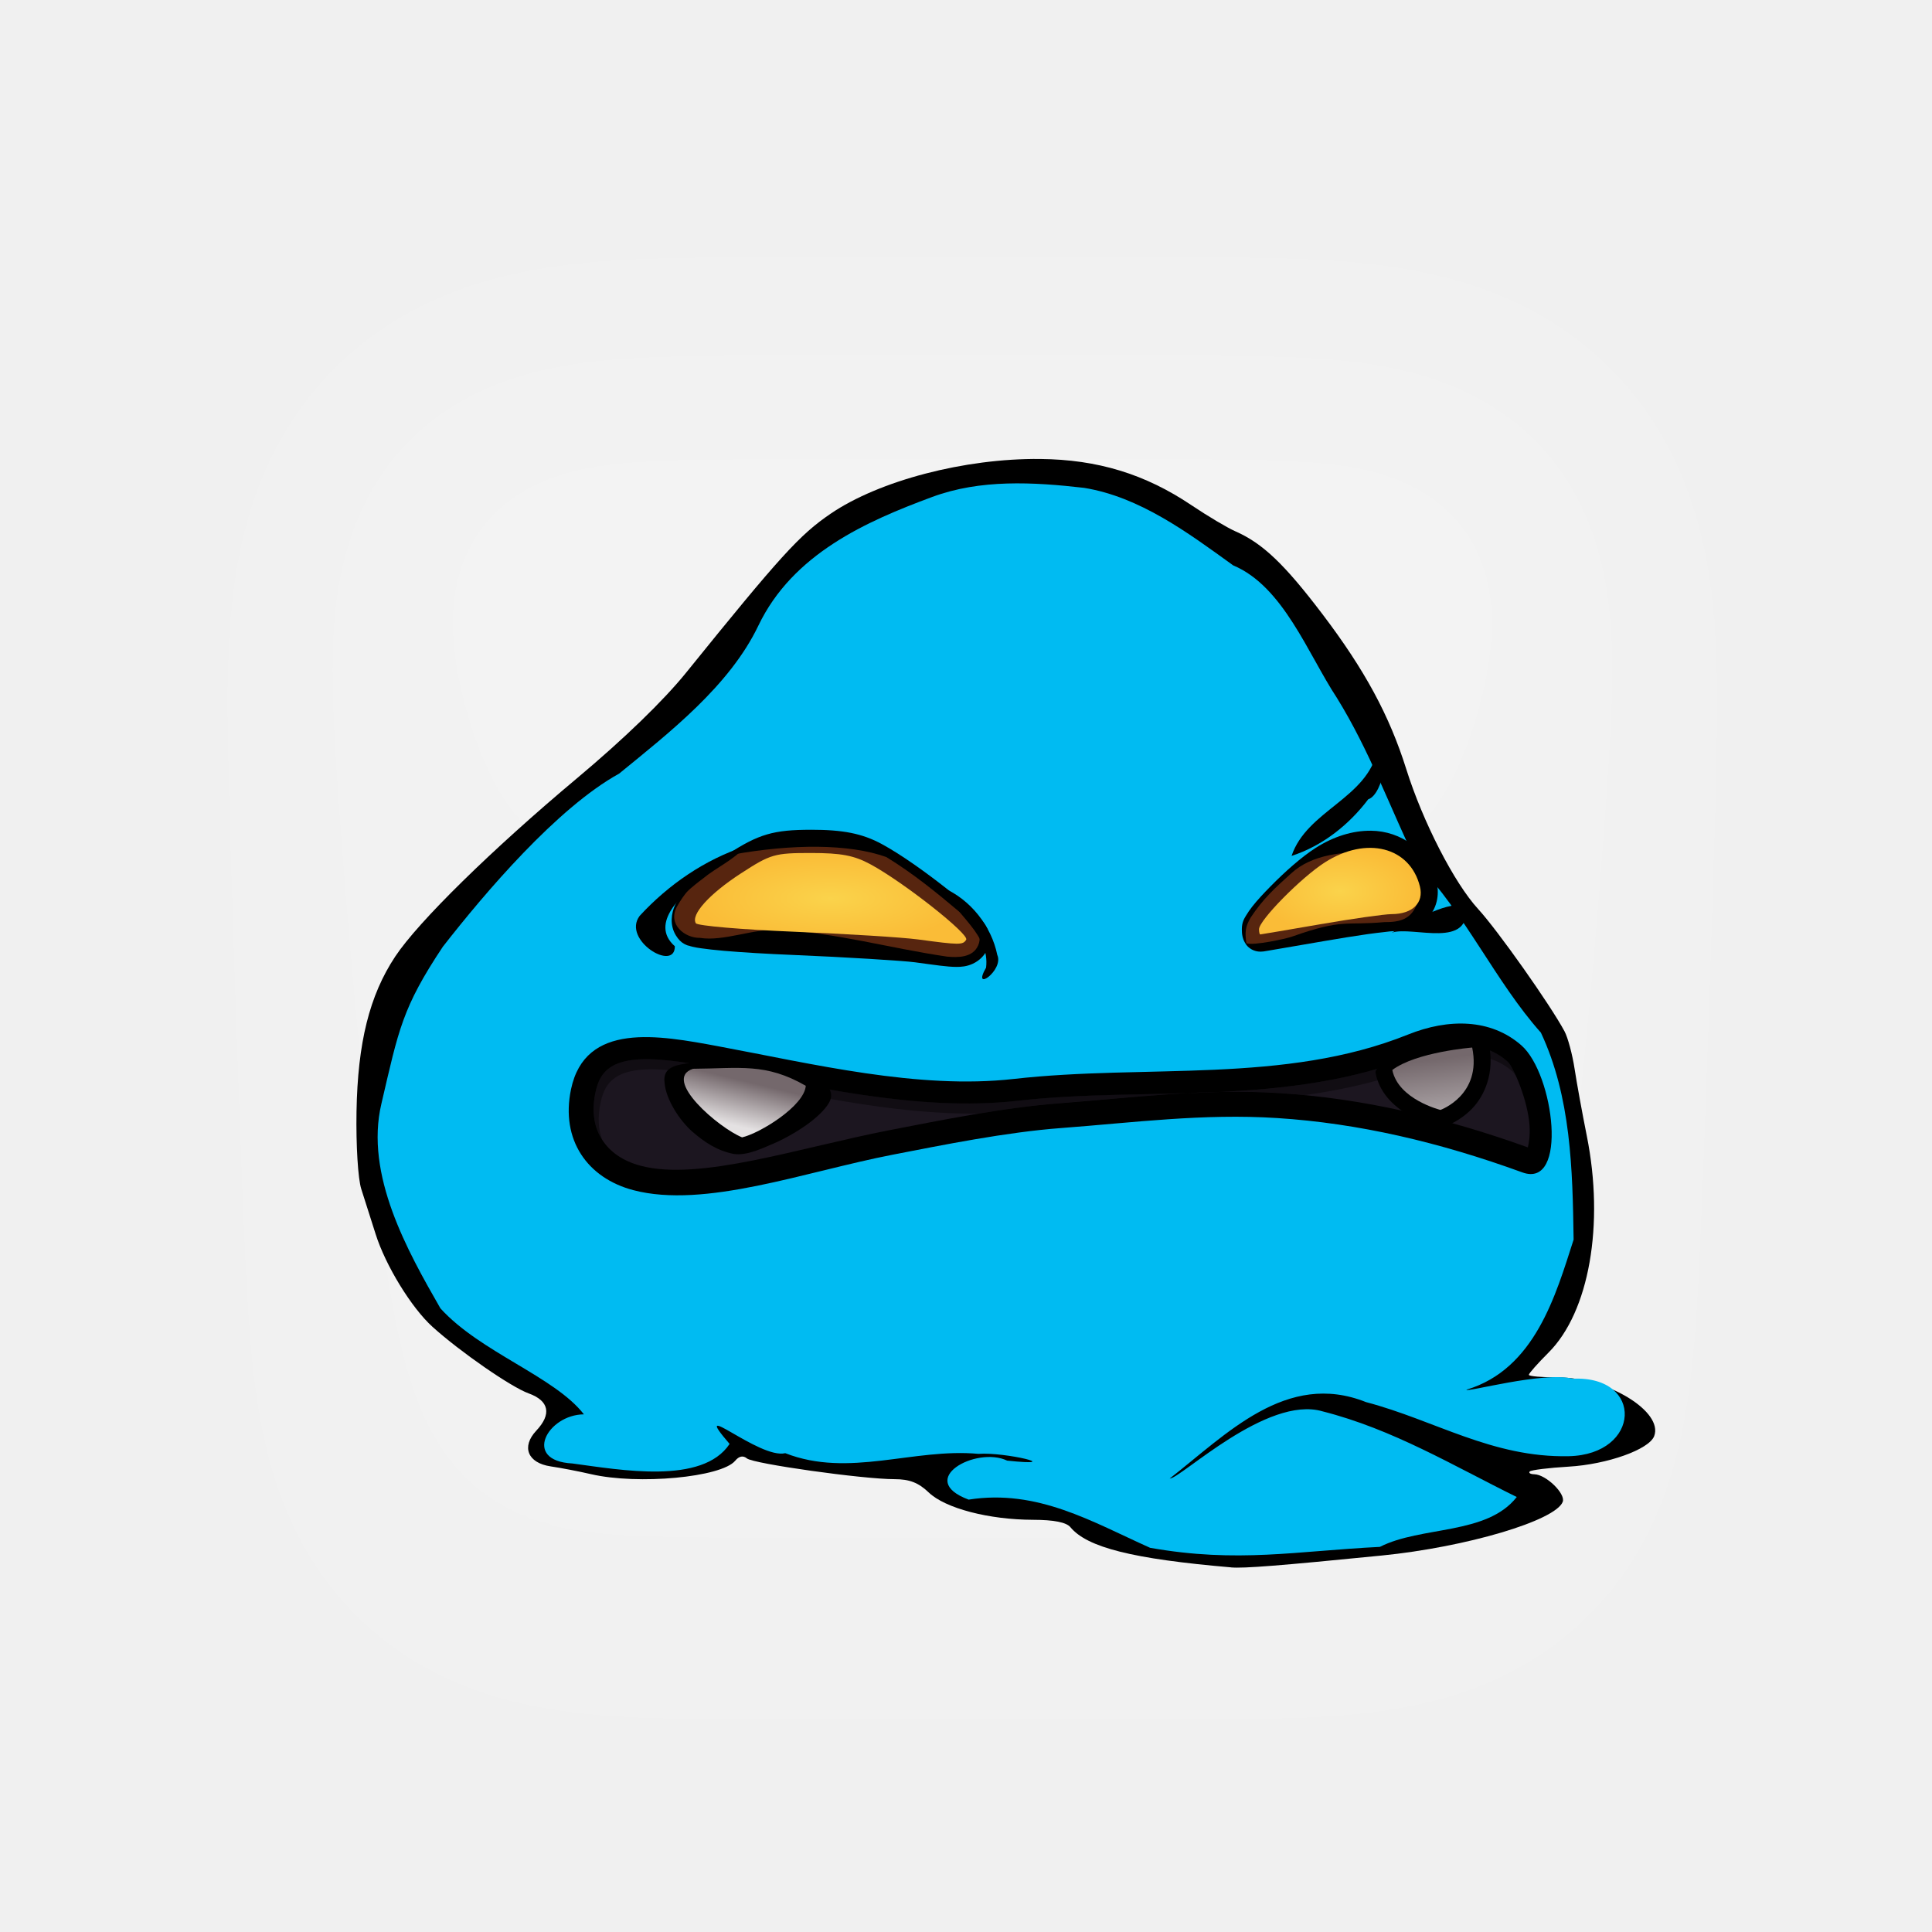
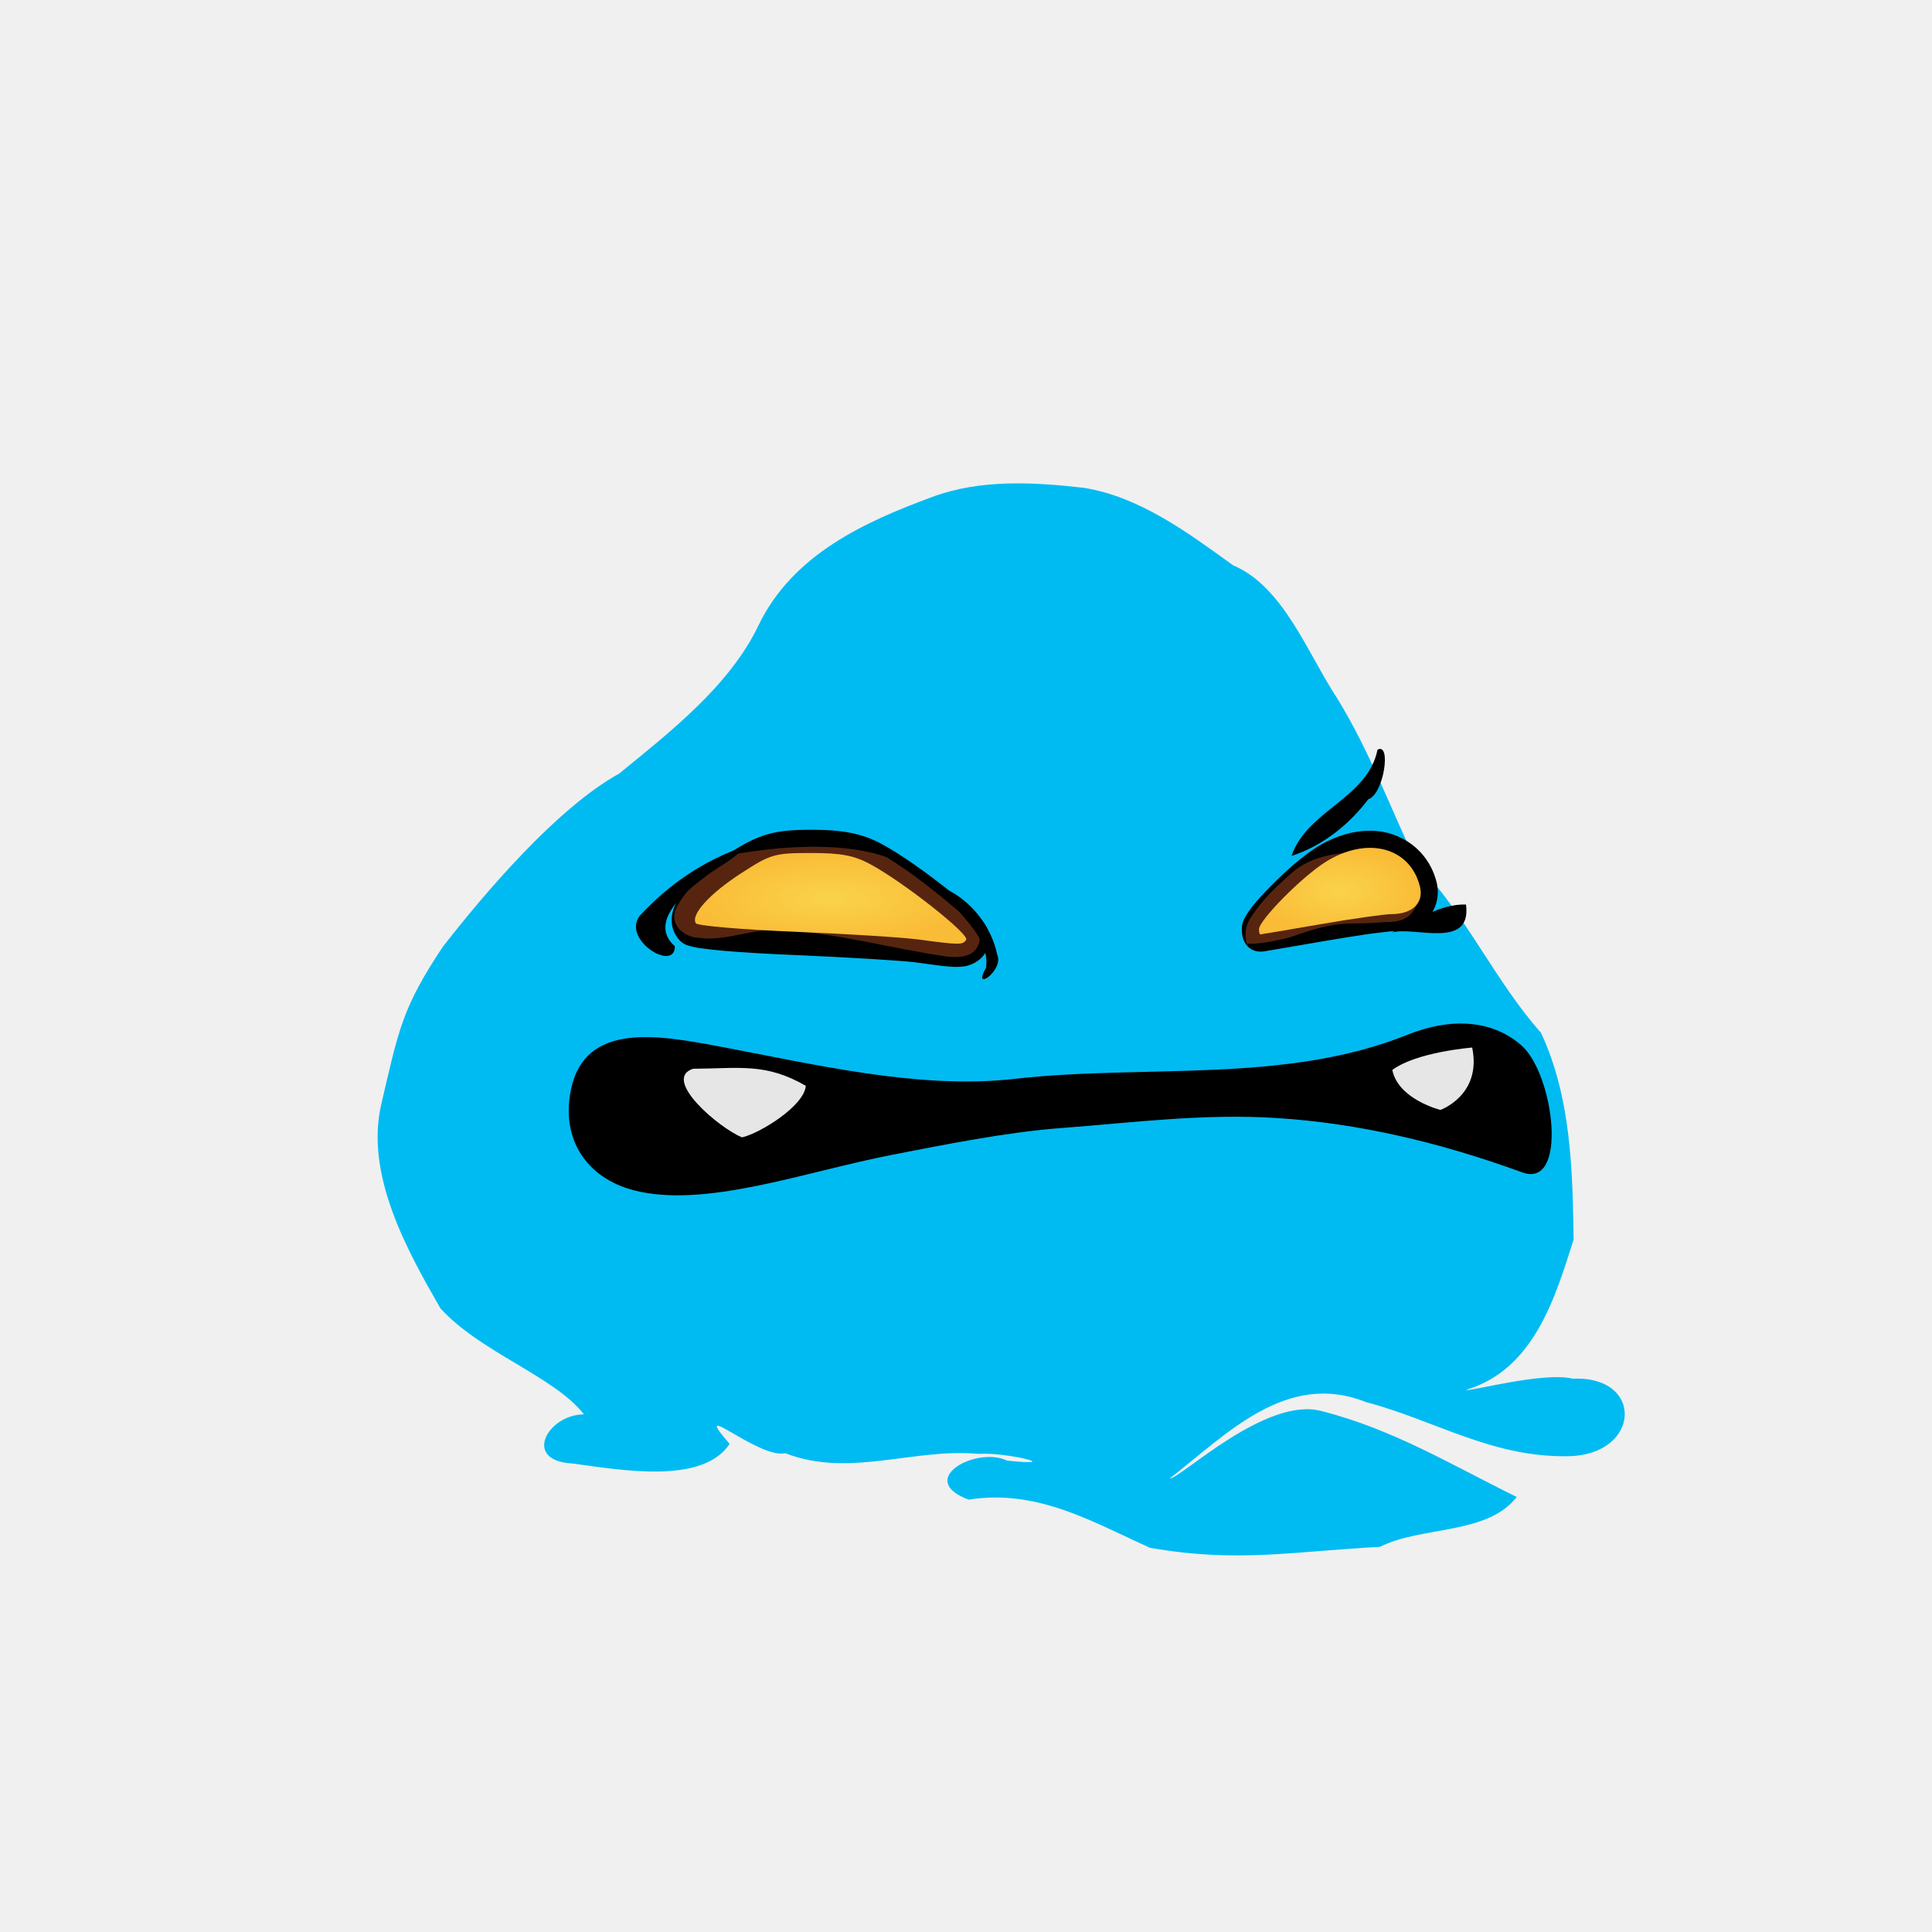
<svg xmlns="http://www.w3.org/2000/svg" xmlns:xlink="http://www.w3.org/1999/xlink" version="1.0" width="128" height="128" id="svg2408">
  <defs id="defs2410">
    <linearGradient id="linearGradient4411">
      <stop id="stop4413" style="stop-color:#806451;stop-opacity:1" offset="0" />
      <stop id="stop4415" style="stop-color:#c5a590;stop-opacity:1" offset="1" />
    </linearGradient>
    <linearGradient id="linearGradient4137">
      <stop id="stop4139" style="stop-color:#fad34b;stop-opacity:1" offset="0" />
      <stop id="stop4141" style="stop-color:#fabc37;stop-opacity:1" offset="1" />
    </linearGradient>
    <linearGradient id="linearGradient4096">
      <stop id="stop4098" style="stop-color:#74686c;stop-opacity:1" offset="0" />
      <stop id="stop4100" style="stop-color:#e4e1e2;stop-opacity:1" offset="1" />
    </linearGradient>
    <linearGradient id="linearGradient4072">
      <stop id="stop4074" style="stop-color:#3d566e;stop-opacity:1" offset="0" />
      <stop id="stop4076" style="stop-color:#3d566e;stop-opacity:0" offset="1" />
    </linearGradient>
    <linearGradient id="linearGradient4015">
      <stop id="stop4017" style="stop-color:#ffffff;stop-opacity:1" offset="0" />
      <stop id="stop4019" style="stop-color:#ffffff;stop-opacity:0" offset="1" />
    </linearGradient>
    <linearGradient x1="45.448" y1="92.54" x2="45.448" y2="7.017" id="ButtonShadow" gradientUnits="userSpaceOnUse" gradientTransform="scale(1.005865,0.994169)">
      <stop id="stop3750" style="stop-color:#000000;stop-opacity:1" offset="0" />
      <stop id="stop3752" style="stop-color:#000000;stop-opacity:0.588" offset="1" />
    </linearGradient>
    <linearGradient id="linearGradient3737">
      <stop id="stop3739" style="stop-color:#ffffff;stop-opacity:1" offset="0" />
      <stop id="stop3741" style="stop-color:#ffffff;stop-opacity:0" offset="1" />
    </linearGradient>
    <filter id="filter3174" style="color-interpolation-filters:sRGB">
      <feGaussianBlur id="feGaussianBlur3176" stdDeviation="1.71" />
    </filter>
    <linearGradient x1="36.357" y1="6" x2="36.357" y2="63.893" id="linearGradient3188" xlink:href="#linearGradient3737" gradientUnits="userSpaceOnUse" />
    <filter x="-0.192" y="-0.192" width="1.384" height="1.384" id="filter3794" style="color-interpolation-filters:sRGB">
      <feGaussianBlur id="feGaussianBlur3796" stdDeviation="5.28" />
    </filter>
    <linearGradient x1="48" y1="20.221" x2="48" y2="138.661" id="linearGradient3613" xlink:href="#linearGradient3737" gradientUnits="userSpaceOnUse" />
    <radialGradient cx="48" cy="90.172" r="42" fx="48" fy="90.172" id="radialGradient3619" xlink:href="#linearGradient3737" gradientUnits="userSpaceOnUse" gradientTransform="matrix(1.157313,0,0,0.9959077,-7.551021,0.1971319)" />
    <clipPath id="clipPath3613">
      <rect width="84" height="84" rx="6" ry="6" x="6" y="6" id="rect3615" style="fill:#ffffff;fill-opacity:1;fill-rule:nonzero;stroke:none" />
    </clipPath>
    <linearGradient x1="48" y1="90" x2="48" y2="5.988" id="linearGradient3617" xlink:href="#linearGradient4411" gradientUnits="userSpaceOnUse" />
    <linearGradient x1="45.448" y1="92.54" x2="45.448" y2="7.017" id="ButtonShadow-0" gradientUnits="userSpaceOnUse" gradientTransform="matrix(1.005865,0,0,0.994169,100,0)">
      <stop id="stop3750-8" style="stop-color:#000000;stop-opacity:1" offset="0" />
      <stop id="stop3752-5" style="stop-color:#000000;stop-opacity:0.588" offset="1" />
    </linearGradient>
    <linearGradient x1="32.251" y1="6.132" x2="32.251" y2="90.239" id="linearGradient3780" xlink:href="#ButtonShadow-0" gradientUnits="userSpaceOnUse" gradientTransform="matrix(1.02381,0,0,1.011905,-1.142857,-98.07143)" />
    <linearGradient x1="32.251" y1="6.132" x2="32.251" y2="90.239" id="linearGradient3772" xlink:href="#ButtonShadow-0" gradientUnits="userSpaceOnUse" gradientTransform="matrix(1.02381,0,0,1.011905,-1.142857,-98.07143)" />
    <linearGradient x1="32.251" y1="6.132" x2="32.251" y2="90.239" id="linearGradient3725" xlink:href="#ButtonShadow-0" gradientUnits="userSpaceOnUse" gradientTransform="matrix(1.02381,0,0,1.011905,-1.142857,-98.07143)" />
    <linearGradient x1="32.251" y1="6.132" x2="32.251" y2="90.239" id="linearGradient3721" xlink:href="#ButtonShadow-0" gradientUnits="userSpaceOnUse" gradientTransform="translate(0,-97)" />
    <linearGradient x1="32.251" y1="6.132" x2="32.251" y2="90.239" id="linearGradient3026" xlink:href="#ButtonShadow-0" gradientUnits="userSpaceOnUse" gradientTransform="matrix(1.02381,0,0,1.011905,-1.142857,-98.07143)" />
    <radialGradient cx="-495.987" cy="-87.835" r="88.031" fx="-495.987" fy="-87.835" id="radialGradient4289" xlink:href="#linearGradient4072" gradientUnits="userSpaceOnUse" gradientTransform="matrix(1,0,0,1.020044,1.206079,30.1295)" />
    <radialGradient cx="-174.58" cy="109.858" r="8.887" fx="-174.58" fy="109.858" id="radialGradient4291" xlink:href="#linearGradient4015" gradientUnits="userSpaceOnUse" gradientTransform="matrix(1.404554,-0.00938817,0.00459488,0.7838063,70.12215,22.11161)" />
    <radialGradient cx="-174.58" cy="109.858" r="8.887" fx="-174.58" fy="109.858" id="radialGradient4293" xlink:href="#linearGradient4015" gradientUnits="userSpaceOnUse" gradientTransform="matrix(1.522166,0.05440008,-0.01699086,0.5420694,93.02617,59.80447)" />
    <radialGradient cx="-174.58" cy="109.858" r="8.887" fx="-174.58" fy="109.858" id="radialGradient4295" xlink:href="#linearGradient4015" gradientUnits="userSpaceOnUse" gradientTransform="matrix(1.366482,-0.03305183,0.01875702,0.7636948,61.91967,20.18982)" />
    <radialGradient cx="-174.58" cy="109.858" r="8.887" fx="-174.58" fy="109.858" id="radialGradient4297" xlink:href="#linearGradient4015" gradientUnits="userSpaceOnUse" gradientTransform="matrix(1.366482,-0.03305183,0.01875702,0.7636948,61.91967,20.18982)" />
    <radialGradient cx="-174.58" cy="109.858" r="8.887" fx="-174.58" fy="109.858" id="radialGradient4299" xlink:href="#linearGradient4015" gradientUnits="userSpaceOnUse" gradientTransform="matrix(1.074488,0.00593562,0.00544351,0.6064857,12.40614,44.2669)" />
    <linearGradient x1="-516.703" y1="20.883" x2="-518.813" y2="29.6" id="linearGradient4301" xlink:href="#linearGradient4096" gradientUnits="userSpaceOnUse" gradientTransform="translate(1.206079,10.65369)" />
    <linearGradient x1="-130.897" y1="16.473" x2="-128.056" y2="38.053" id="linearGradient4303" xlink:href="#linearGradient4096" gradientUnits="userSpaceOnUse" gradientTransform="translate(-248.7939,10.65369)" />
    <radialGradient cx="-500.147" cy="-15.093" r="26.65" fx="-500.147" fy="-15.093" id="radialGradient4305" xlink:href="#linearGradient4137" gradientUnits="userSpaceOnUse" gradientTransform="matrix(1,0,0,0.3342273,1.206079,0.6052216)" />
    <radialGradient cx="-400.115" cy="-16.508" r="15.885" fx="-400.115" fy="-16.508" id="radialGradient4307" xlink:href="#linearGradient4137" gradientUnits="userSpaceOnUse" gradientTransform="matrix(1,0,0,0.5352161,1.206079,2.980894)" />
    <clipPath id="clipPath4401">
      <rect width="84" height="84" rx="6" ry="6" x="-87.64" y="7.982" transform="matrix(0,-1,1,0,0,0)" id="rect4403" style="fill:#ff00ff;fill-opacity:1;fill-rule:nonzero;stroke:none" />
    </clipPath>
    <radialGradient xlink:href="#linearGradient4137" id="radialGradient3081" gradientUnits="userSpaceOnUse" gradientTransform="matrix(0.3372746,0,0,0.1805148,223.7192,62.01991)" cx="-400.115" cy="-16.508" fx="-400.115" fy="-16.508" r="15.885" />
    <radialGradient xlink:href="#linearGradient4137" id="radialGradient3084" gradientUnits="userSpaceOnUse" gradientTransform="matrix(0.3372746,0,0,0.1127264,223.7192,61.21865)" cx="-500.147" cy="-15.093" fx="-500.147" fy="-15.093" r="26.65" />
-     <linearGradient xlink:href="#linearGradient4096" id="linearGradient3091" gradientUnits="userSpaceOnUse" gradientTransform="matrix(0.3372746,0,0,0.3372746,139.4006,64.60775)" x1="-130.897" y1="16.473" x2="-128.056" y2="38.053" />
-     <linearGradient xlink:href="#linearGradient4096" id="linearGradient3095" gradientUnits="userSpaceOnUse" gradientTransform="matrix(0.3372746,0,0,0.3372746,223.7192,64.60775)" x1="-516.703" y1="20.883" x2="-518.813" y2="29.6" />
    <radialGradient xlink:href="#linearGradient4072" id="radialGradient3102" gradientUnits="userSpaceOnUse" gradientTransform="matrix(0.3372746,0,0,0.3440349,196.8718,37.82051)" cx="-495.987" cy="-87.835" fx="-495.987" fy="-87.835" r="88.031" />
  </defs>
  <g id="layer2" style="display:none" transform="translate(0,32)">
    <rect width="86" height="85" rx="6" ry="6" x="5" y="7" id="rect3745" style="opacity:0.9;fill:url(#ButtonShadow);fill-opacity:1;fill-rule:nonzero;stroke:none;filter:url(#filter3174)" />
  </g>
-   <g id="layer5" style="display:inline" transform="matrix(1.303759,0,0,1.303759,1.842653,4.285983)">
-     <rect width="66" height="66" rx="12" ry="12" x="15" y="15" clip-path="url(#clipPath3613)" id="rect3171" style="opacity:0.2;fill:url(#linearGradient3613);fill-opacity:1;fill-rule:nonzero;stroke:#ffffff;stroke-width:0.5;stroke-linecap:round;stroke-linejoin:miter;stroke-miterlimit:4;stroke-dasharray:none;stroke-dashoffset:0;stroke-opacity:1;filter:url(#filter3794)" />
-   </g>
-   <path d="m 81.558,103.842 c -6.502,-0.558 -9.523,-1.313 -10.642,-2.662 -0.268,-0.323 -1.09,-0.486 -2.468,-0.489 -2.945,-0.008 -5.82,-0.761 -6.917,-1.811 -0.678,-0.649 -1.274,-0.881 -2.265,-0.881 -2.101,0 -9.351,-1.02 -9.78,-1.375 -0.251,-0.208 -0.521,-0.155 -0.777,0.153 -0.914,1.101 -6.43,1.614 -9.558,0.889 -0.791,-0.183 -1.991,-0.415 -2.666,-0.514 -1.527,-0.225 -1.959,-1.298 -0.953,-2.369 1.03,-1.096 0.848,-1.977 -0.509,-2.468 -1.167,-0.422 -4.535,-2.753 -6.367,-4.408 -1.393,-1.257 -3.114,-4.065 -3.77,-6.147 -0.312,-0.993 -0.74,-2.336 -0.951,-2.985 -0.216,-0.667 -0.353,-2.9 -0.315,-5.131 0.079,-4.569 0.86,-7.7 2.563,-10.27 1.528,-2.308 6.397,-7.083 12.035,-11.805 3.124,-2.617 5.743,-5.151 7.251,-7.018 6.232,-7.713 7.509,-9.118 9.558,-10.514 3.222,-2.196 8.891,-3.678 13.883,-3.629 3.81,0.037 6.953,0.997 10.023,3.06 1.073,0.721 2.383,1.5 2.91,1.731 1.802,0.789 3.25,2.167 5.774,5.492 2.8,3.689 4.435,6.712 5.55,10.259 1.101,3.504 3.183,7.557 4.763,9.275 1.29,1.402 4.788,6.354 5.724,8.104 0.221,0.413 0.521,1.529 0.666,2.479 0.145,0.95 0.509,2.95 0.809,4.444 1.179,5.876 0.158,11.666 -2.53,14.355 -0.721,0.721 -1.31,1.386 -1.31,1.479 0,0.093 0.873,0.17 1.939,0.172 3.285,0.006 6.987,2.268 6.365,3.89 -0.339,0.884 -3.099,1.869 -5.663,2.021 -1.321,0.078 -2.482,0.222 -2.578,0.318 -0.097,0.097 0.039,0.181 0.302,0.187 0.776,0.018 2.086,1.291 1.88,1.827 -0.478,1.245 -6.394,3 -11.992,3.557 -6.774,0.674 -9.133,0.86 -9.984,0.787 z" id="path4197" style="fill:#000000" />
  <path d="m 61.768,32.922 c -4.361,1.614 -9.244,3.761 -11.527,8.533 -1.91,3.99 -5.904,7.089 -9.224,9.8 -4.119,2.275 -8.896,7.904 -11.677,11.467 -2.696,4.049 -2.928,5.5 -4.07,10.398 -1.119,4.715 1.739,9.78 3.909,13.562 2.644,2.916 7.568,4.518 9.507,7.022 -2.41,0.018 -4.107,3.081 -0.763,3.255 3.192,0.426 8.616,1.423 10.415,-1.295 -2.755,-3.198 1.958,1.029 3.689,0.613 4.229,1.653 8.489,-0.354 12.8,0.045 1.771,-0.132 5.863,0.864 1.901,0.448 -2.066,-0.98 -6.099,1.263 -2.554,2.584 4.567,-0.716 8.185,1.474 12.02,3.191 5.797,1.03 9.736,0.209 15.226,-0.06 2.743,-1.398 7.082,-0.768 9.069,-3.304 -4.231,-2.083 -8.19,-4.487 -12.868,-5.676 -3.688,-1.083 -9.417,4.464 -10.127,4.453 3.758,-2.924 7.733,-7.169 13.011,-5.064 4.549,1.195 8.354,3.69 13.423,3.583 4.79,-0.101 5.02,-5.343 0.285,-5.134 -1.985,-0.492 -7.047,0.922 -7.06,0.73 4.547,-1.36 5.925,-6.29 7.103,-9.945 -0.067,-4.657 -0.174,-9.463 -2.167,-13.712 C 99.098,65.065 97.046,60.489 93.894,57.245 92.133,53.599 90.749,49.753 88.576,46.241 86.646,43.312 85.021,38.846 81.702,37.458 78.674,35.268 75.5,32.918 71.826,32.322 68.449,31.934 64.954,31.743 61.768,32.922 z" id="path4199" style="fill:#00bbf2;fill-opacity:1;stroke:none" />
  <path d="m 67.158,71.483 c -6.321,0.716 -13.38,-1.012 -19.545,-2.16 -4.009,-0.747 -8.847,-1.635 -9.783,2.851 -0.698,3.344 1.085,5.876 4.131,6.677 4.735,1.245 11.367,-1.224 17.214,-2.356 3.248,-0.629 7.478,-1.486 11.115,-1.758 4.766,-0.357 9.419,-0.978 14.328,-0.663 5.374,0.344 10.737,1.596 16.237,3.599 3.056,1.113 2.112,-6.51 -0.058,-8.414 -2.03,-1.781 -4.838,-1.792 -7.517,-0.715 -8.19,3.29 -17.335,1.944 -26.123,2.94 z" id="path4219" style="fill:#000000;stroke:none" />
-   <path d="m 97.28,69.281 c -1.007,-0.071 -2.162,0.136 -3.32,0.601 -8.697,3.493 -18.005,2.081 -26.518,3.046 -6.727,0.762 -13.916,-1.046 -20.015,-2.182 -2.002,-0.373 -4.117,-0.711 -5.554,-0.516 -0.719,0.097 -1.229,0.301 -1.592,0.601 -0.362,0.3 -0.655,0.71 -0.833,1.56 -0.279,1.336 -0.054,2.341 0.453,3.13 0.507,0.789 1.354,1.401 2.561,1.718 3.902,1.026 10.471,-1.2 16.516,-2.371 3.237,-0.627 7.509,-1.497 11.299,-1.781 4.707,-0.353 9.432,-0.991 14.534,-0.664 5.46,0.35 10.891,1.606 16.411,3.594 0.071,-0.284 0.157,-0.769 0.116,-1.423 -0.106,-1.68 -1.069,-3.921 -1.465,-4.269 -0.748,-0.656 -1.587,-0.973 -2.593,-1.043 z" id="path4221" style="fill:#1c1620;fill-opacity:1;stroke:none" />
-   <path d="m 96.893,69.266 c -0.912,-0.002 -1.917,0.204 -2.93,0.611 -4.212,1.692 -8.573,2.238 -12.911,2.456 1.234,-0.019 2.487,0.003 3.763,0.084 0.542,0.035 1.082,0.085 1.623,0.137 2.649,-0.363 5.284,-0.967 7.863,-2.003 1.158,-0.465 2.313,-0.672 3.32,-0.601 1.006,0.071 1.845,0.387 2.593,1.043 0.069,0.06 0.158,0.197 0.253,0.358 -0.228,-0.517 -0.445,-0.905 -0.59,-1.033 -0.748,-0.656 -1.587,-0.973 -2.593,-1.043 -0.126,-0.009 -0.26,-0.01 -0.39,-0.011 z m -53.827,0.906 c -0.432,-0.01 -0.832,0.004 -1.191,0.053 -0.719,0.097 -1.229,0.301 -1.592,0.601 -0.362,0.3 -0.655,0.71 -0.833,1.56 -0.278,1.329 -0.059,2.333 0.443,3.12 -0.248,-0.668 -0.309,-1.469 -0.105,-2.445 0.177,-0.849 0.47,-1.26 0.833,-1.56 0.362,-0.3 0.873,-0.504 1.592,-0.601 1.437,-0.194 3.552,0.144 5.554,0.516 5.225,0.973 11.247,2.439 17.096,2.361 1.808,-0.3 3.666,-0.564 5.417,-0.696 2.799,-0.21 5.598,-0.515 8.485,-0.664 -3.847,0.115 -7.656,0.091 -11.32,0.506 -6.727,0.762 -13.916,-1.046 -20.015,-2.182 -1.502,-0.28 -3.068,-0.539 -4.363,-0.569 z m 35.698,2.245 c 0.72,-0.022 1.439,-0.049 2.161,-0.084 -0.725,0.013 -1.447,0.048 -2.161,0.084 z" id="path4223" style="opacity:0.4;fill:#000000;fill-opacity:1;stroke:none" />
  <path d="m 50.03,70.49 c -1.38,-0.106 -2.814,-0.099 -4.194,-0.083 -1.02,0.145 -1.933,0.255 -1.81,1.304 0.087,1.144 1.006,2.515 1.821,3.246 0.838,0.726 1.653,1.269 2.754,1.493 0.931,0.147 2.063,-0.449 2.897,-0.796 1.088,-0.512 2.578,-1.415 3.302,-2.399 0.407,-0.577 0.319,-0.902 -0.078,-1.55 -0.384,-0.522 -1.394,-0.313 -1.952,-0.59 -0.933,-0.399 -1.727,-0.545 -2.74,-0.624 z" id="path4225" style="fill:#000000;stroke:none" />
-   <path d="m 45.918,70.809 c -2.094,0.676 1.713,3.928 3.248,4.544 1.171,-0.266 4.123,-2.078 4.219,-3.416 -2.655,-1.529 -4.357,-1.151 -7.466,-1.128 z" id="path4227" style="fill:url(#linearGradient3095);fill-opacity:1;stroke:none" />
+   <path d="m 45.918,70.809 c -2.094,0.676 1.713,3.928 3.248,4.544 1.171,-0.266 4.123,-2.078 4.219,-3.416 -2.655,-1.529 -4.357,-1.151 -7.466,-1.128 z" id="path4227" style="fill:#e6e6e6;fill-opacity:1;stroke:none" />
  <path d="m 97.561,68.964 c 0,0 -0.771,-0.028 -1.964,0.207 -1.193,0.236 -2.385,0.315 -3.482,1.138 -0.341,0.254 -1.06,0.385 -0.976,0.802 0.297,1.456 1.406,2.327 2.298,2.825 0.891,0.498 1.718,0.696 1.718,0.696 0.215,0.054 0.445,0.043 0.653,-0.032 0,0 0.936,-0.327 1.739,-1.17 0.803,-0.843 1.491,-2.35 1.096,-4.258 -0.11,-0.531 -0.541,-0.249 -1.082,-0.207 z" id="path4229" style="fill:#000000;stroke:none" />
-   <path d="m 92.244,70.889 c 1.595,-1.196 5.292,-1.486 5.292,-1.486 0.652,3.153 -2.102,4.132 -2.102,4.132 0,0 -2.791,-0.689 -3.19,-2.646 z" id="path4231" style="fill:url(#linearGradient3091);fill-opacity:1;stroke:none" />
+   <path d="m 92.244,70.889 c 1.595,-1.196 5.292,-1.486 5.292,-1.486 0.652,3.153 -2.102,4.132 -2.102,4.132 0,0 -2.791,-0.689 -3.19,-2.646 z" id="path4231" style="fill:#e6e6e6;fill-opacity:1;stroke:none" />
  <path d="m 90.823,55.038 c -1.2,-0.011 -2.462,0.375 -3.657,1.138 -0.935,0.597 -2.035,1.579 -2.972,2.53 -0.468,0.474 -0.894,0.931 -1.223,1.349 -0.164,0.209 -0.302,0.407 -0.422,0.611 -0.099,0.169 -0.274,0.421 -0.274,0.896 0,0.157 0.007,0.325 0.053,0.516 0.023,0.095 0.059,0.213 0.148,0.369 0.037,0.065 0.11,0.198 0.263,0.327 0.17,0.143 0.451,0.283 0.79,0.274 0.207,-0.006 0.254,-0.023 0.169,-0.011 0.016,-0.002 0.038,-0.005 0.074,-0.011 0.064,-0.01 0.149,-0.025 0.253,-0.042 0.211,-0.035 0.505,-0.086 0.864,-0.148 0.72,-0.123 1.694,-0.29 2.761,-0.474 1.056,-0.182 2.117,-0.354 2.962,-0.474 0.421,-0.06 0.816,-0.105 1.107,-0.137 0.146,-0.016 0.261,-0.034 0.348,-0.042 0.087,-0.008 0.18,-0.011 0.137,-0.011 0.895,-0.002 1.742,-0.244 2.35,-0.843 0.622,-0.612 0.838,-1.554 0.622,-2.414 -0.526,-2.094 -2.341,-3.385 -4.353,-3.404 z" id="path4233" style="fill:#000000;fill-opacity:1" />
  <path d="m 91.001,56.438 c -1.946,-0.024 -4.067,0.143 -5.455,1.425 -1.093,0.98 -1.871,1.695 -2.685,2.925 -0.357,0.604 -0.391,0.972 -0.285,1.705 0.464,0.17 2.588,-0.285 3.033,-0.443 3.37,-1.197 3.525,-0.722 6.101,-0.957 1.059,0.011 1.823,-0.201 2.185,-1.274 0.4,-1.177 -1.227,-1.265 -2.028,-2.128 -0.789,-0.82 0.27,-1.251 -0.866,-1.254 z" id="path4235" style="fill:#57250f;fill-opacity:1" />
  <path d="m 53.733,54.974 c -2.474,0 -3.47,0.289 -5.491,1.602 -1.124,0.73 -2.043,1.467 -2.709,2.203 -0.33,0.365 -0.621,0.752 -0.822,1.212 -0.213,0.488 -0.371,1.273 0.074,1.992 0.158,0.256 0.332,0.434 0.538,0.548 0.206,0.114 0.402,0.159 0.263,0.105 0.115,0.045 0.23,0.072 0.327,0.095 0.18,0.043 0.347,0.068 0.538,0.095 0.394,0.056 0.909,0.117 1.518,0.169 1.216,0.104 2.834,0.202 4.595,0.274 3.462,0.142 7.318,0.386 8.052,0.485 1.382,0.186 2.113,0.301 2.74,0.306 0.303,0.002 0.69,-0.021 1.096,-0.211 0.468,-0.218 0.723,-0.535 0.875,-0.78 0.405,-0.655 0.153,-1.385 0.084,-1.539 -0.102,-0.23 -0.235,-0.395 -0.306,-0.485 -0.18,-0.231 -0.385,-0.449 -0.622,-0.675 -0.472,-0.449 -1.09,-0.962 -1.781,-1.507 -1.384,-1.091 -3.02,-2.258 -4.279,-2.941 -1.304,-0.706 -2.584,-0.949 -4.69,-0.949 z" id="path4237" style="fill:#000000;fill-opacity:1" />
  <path d="m 48.531,56.62 c -1.464,0.918 -2.786,1.854 -3.652,3.396 -0.711,1.221 0.515,2.147 1.498,2.12 1.55,0.257 3.631,-0.64 5.196,-0.534 3.919,0.21 7.28,1.203 11.169,1.776 0.742,0.073 1.708,0.064 2.061,-0.736 0.435,-0.951 -0.666,-1.61 -1.216,-2.209 -1.606,-1.35 -3.073,-2.549 -4.861,-3.649 -2.47,-0.889 -6.244,-0.877 -10.195,-0.164 z" id="path4239" style="fill:#57250f;fill-opacity:1" />
  <path d="m 64.012,62.259 c 0.224,-0.362 -4.141,-3.805 -6.323,-4.987 -1.103,-0.597 -1.946,-0.759 -3.961,-0.759 -2.418,0 -2.675,0.075 -4.648,1.357 -2.086,1.355 -3.328,2.732 -2.978,3.299 0.102,0.165 3.037,0.418 6.522,0.561 3.485,0.143 7.171,0.373 8.191,0.51 2.764,0.372 2.978,0.374 3.197,0.019 z" id="path4241" style="fill:url(#radialGradient3084);fill-opacity:1" />
  <path d="m 87.46,61.235 c 2.133,-0.369 4.267,-0.671 4.742,-0.672 1.383,-0.004 2.143,-0.749 1.871,-1.834 -0.659,-2.625 -3.538,-3.355 -6.294,-1.596 -1.571,1.003 -4.366,3.84 -4.366,4.432 0,0.19 0.038,0.344 0.084,0.343 0.046,-0.001 1.83,-0.304 3.963,-0.672 z" id="path4243" style="fill:url(#radialGradient3081);fill-opacity:1" />
  <path d="m 49.4,56.064 c -2.691,0.873 -5.119,2.549 -7.021,4.615 -1.194,1.591 2.343,3.754 2.331,2.013 -1.746,-1.542 0.576,-3.525 1.844,-4.473 0.919,-0.762 2.063,-1.236 2.846,-2.155 z" id="path4245" style="fill:#000000;stroke:none" />
  <path d="m 62.485,58.818 c 1.801,0.766 3.202,2.539 3.588,4.451 0.456,1.012 -1.729,2.543 -0.743,0.839 0.271,-2.211 -2.036,-3.477 -2.845,-5.29 z" id="path4247" style="fill:#000000;stroke:none" />
  <path d="m 85.57,56.704 c 1.016,-3.019 5.043,-3.801 5.694,-7.035 0.937,-0.511 0.414,2.965 -0.614,3.285 -1.276,1.693 -3.047,3.097 -5.08,3.75 z" id="path4253" style="fill:#000000;stroke:none" />
  <path d="m 92.208,61.791 c 1.395,-0.468 5.32,1.178 4.919,-1.862 -1.692,-0.07 -3.386,1.084 -4.919,1.862 z" id="path4255" style="fill:#000000;stroke:none" />
</svg>
